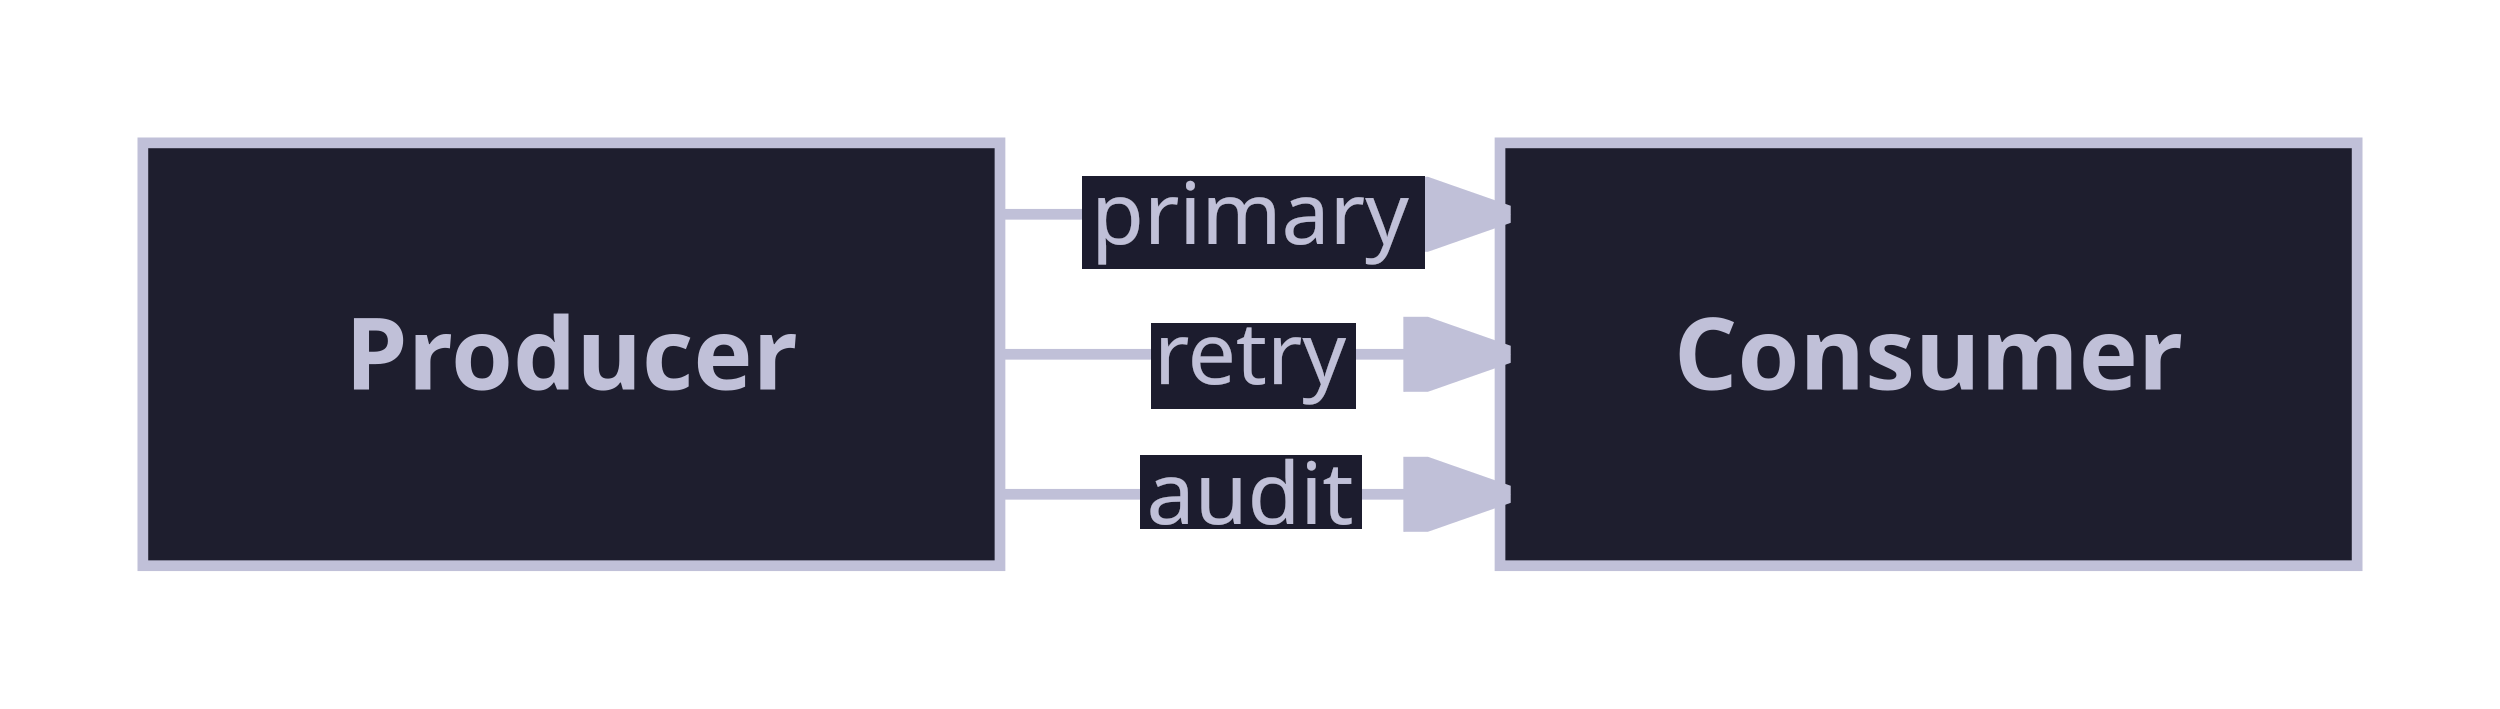
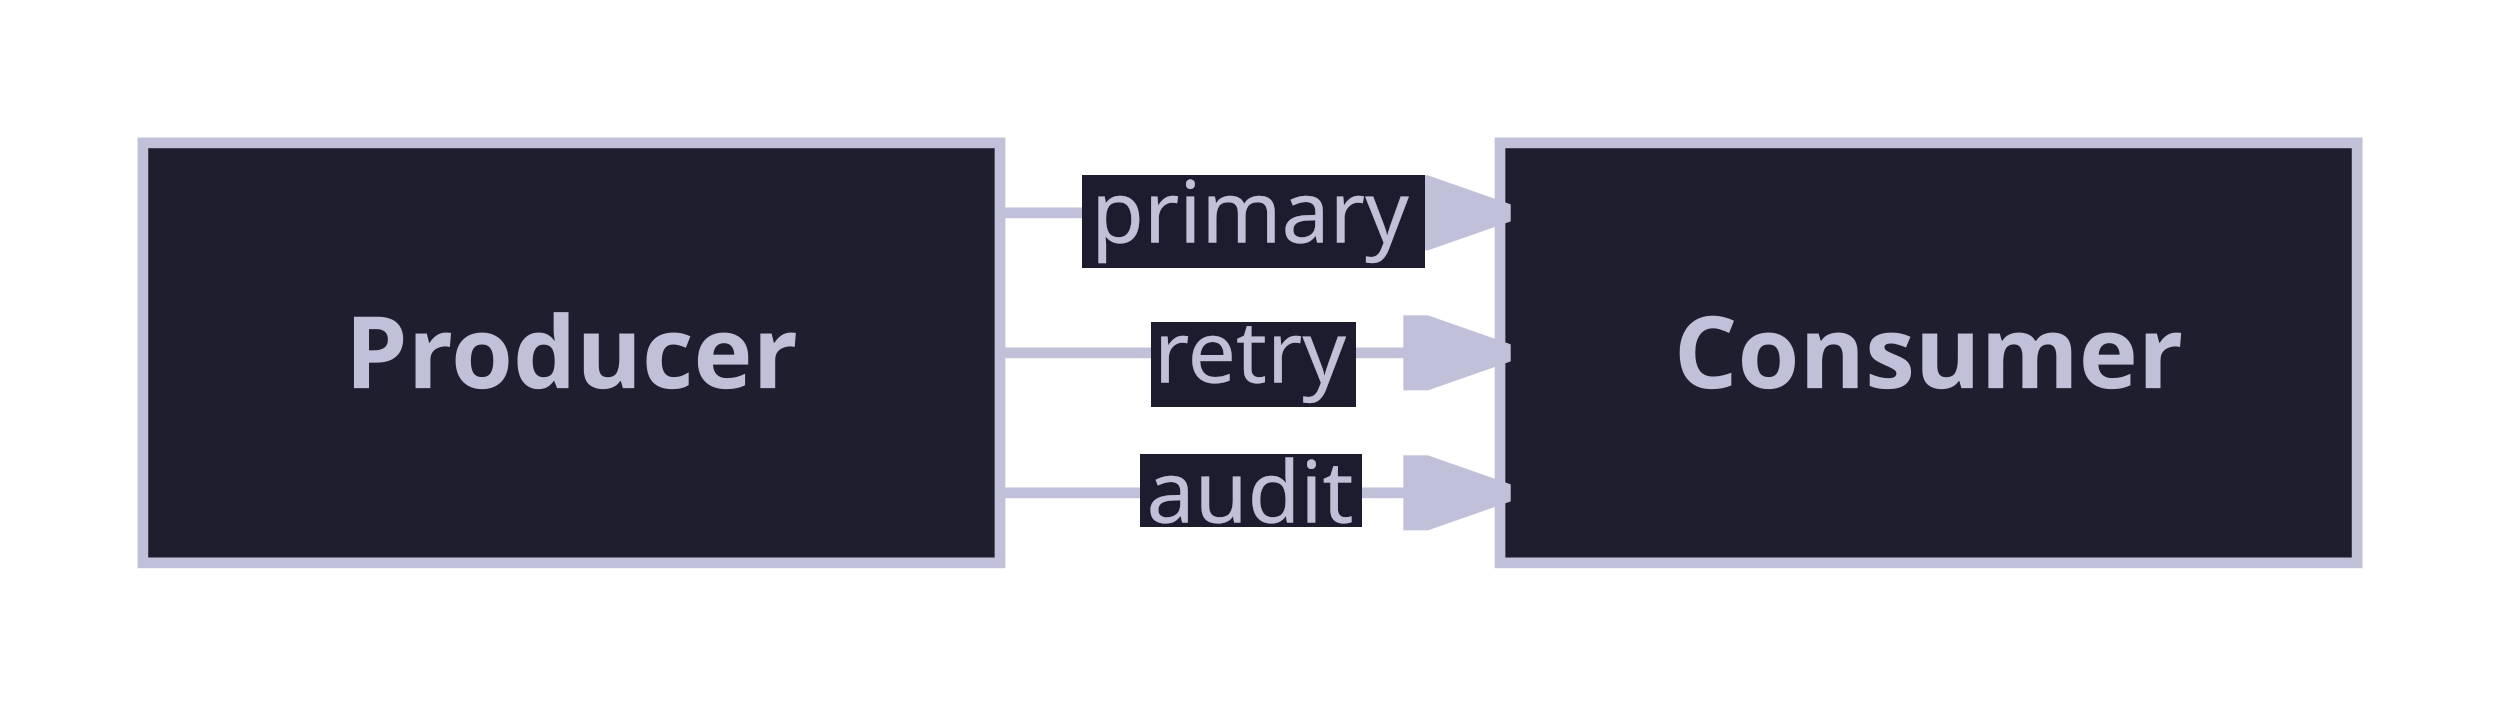
- <svg xmlns="http://www.w3.org/2000/svg" width="350.00" height="99.20" viewBox="0 0 350.00 99.20">
+ <svg xmlns="http://www.w3.org/2000/svg" width="350.00" height="98.80" viewBox="0 0 350.00 98.80">
  <defs>
    <marker id="line-end-open-chevron" markerWidth="10" markerHeight="7" refX="9" refY="3.5" orient="auto">
      <polyline points="0 0, 10 3.5, 0 7" fill="none" stroke="#C0C0D8" stroke-width="1.50" />
    </marker>
    <marker id="line-end-hollow-triangle" markerWidth="10" markerHeight="7" refX="9" refY="3.5" orient="auto">
      <polygon points="0 0, 10 3.5, 0 7" fill="#1E1E2E" stroke="#C0C0D8" stroke-width="1.50" />
    </marker>
    <marker id="line-end-filled-arrow" markerWidth="10" markerHeight="7" refX="9" refY="3.5" orient="auto">
      <polygon points="0 0, 10 3.5, 0 7" fill="#C0C0D8" stroke="#C0C0D8" stroke-width="1.50" />
    </marker>
    <marker id="line-end-hollow-triangle-crossbar" markerWidth="10" markerHeight="7" refX="9" refY="3.5" orient="auto">
      <polygon points="0 0, 10 3.5, 0 7" fill="#1E1E2E" stroke="#C0C0D8" stroke-width="1.50" />
      <line x1="7" y1="0" x2="7" y2="7" stroke="#C0C0D8" stroke-width="1.50" />
    </marker>
    <marker id="line-end-hollow-diamond" markerWidth="14" markerHeight="8" refX="13" refY="4" orient="auto">
      <polygon points="1 4, 7 0, 13 4, 7 8" fill="#1E1E2E" stroke="#C0C0D8" stroke-width="1.50" />
    </marker>
    <marker id="line-end-filled-diamond" markerWidth="14" markerHeight="8" refX="13" refY="4" orient="auto">
      <polygon points="1 4, 7 0, 13 4, 7 8" fill="#C0C0D8" stroke="#C0C0D8" stroke-width="1.50" />
    </marker>
    <marker id="line-end-circle" markerWidth="10" markerHeight="10" refX="9" refY="5" orient="auto">
      <circle cx="5" cy="5" r="4" fill="#1E1E2E" stroke="#C0C0D8" stroke-width="1.50" />
    </marker>
    <marker id="line-end-bar" markerWidth="4" markerHeight="12" refX="2" refY="6" orient="auto">
      <line x1="2" y1="0" x2="2" y2="12" stroke="#C0C0D8" stroke-width="1.50" />
    </marker>
    <filter id="label-bg" x="-0.05" y="-0.05" width="1.1" height="1.1">
      <feFlood flood-color="#1E1E2E" />
      <feComposite in="SourceGraphic" operator="over" />
    </filter>
  </defs>
-   <rect x="20.00" y="20.00" width="120.00" height="59.20" fill="#1E1E2E" stroke="#C0C0D8" stroke-width="1.50" />
-   <text x="80.00" y="49.60" font-family="Noto Sans, sans-serif" font-size="14.00" font-weight="bold" fill="#C0C0D8" text-anchor="middle" dominant-baseline="middle">Producer</text>
-   <rect x="210.00" y="20.00" width="120.00" height="59.20" fill="#1E1E2E" stroke="#C0C0D8" stroke-width="1.50" />
-   <text x="270.00" y="49.60" font-family="Noto Sans, sans-serif" font-size="14.00" font-weight="bold" fill="#C0C0D8" text-anchor="middle" dominant-baseline="middle">Consumer</text>
-   <path d="M 140.00 30.00 L 210.00 30.00" fill="none" stroke="#C0C0D8" stroke-width="1.50" marker-end="url(#line-end-filled-arrow)" />
-   <path d="M 140.00 49.60 L 210.00 49.60" fill="none" stroke="#C0C0D8" stroke-width="1.50" marker-end="url(#line-end-filled-arrow)" />
-   <path d="M 140.00 69.20 L 210.00 69.20" fill="none" stroke="#C0C0D8" stroke-width="1.50" marker-end="url(#line-end-filled-arrow)" />
-   <text x="175.00" y="30.00" font-family="Noto Sans, sans-serif" font-size="12.00" fill="#C0C0D8" text-anchor="middle" dominant-baseline="middle" filter="url(#label-bg)">primary</text>
-   <text x="175.00" y="49.60" font-family="Noto Sans, sans-serif" font-size="12.00" fill="#C0C0D8" text-anchor="middle" dominant-baseline="middle" filter="url(#label-bg)">retry</text>
-   <text x="175.00" y="69.20" font-family="Noto Sans, sans-serif" font-size="12.00" fill="#C0C0D8" text-anchor="middle" dominant-baseline="middle" filter="url(#label-bg)">audit</text>
+   <rect x="20.00" y="20.00" width="120.00" height="58.80" fill="#1E1E2E" stroke="#C0C0D8" stroke-width="1.50" />
+   <text x="80.00" y="49.40" font-family="Noto Sans, sans-serif" font-size="14.00" font-weight="bold" fill="#C0C0D8" text-anchor="middle" dominant-baseline="middle">Producer</text>
+   <rect x="210.00" y="20.00" width="120.00" height="58.80" fill="#1E1E2E" stroke="#C0C0D8" stroke-width="1.50" />
+   <text x="270.00" y="49.40" font-family="Noto Sans, sans-serif" font-size="14.00" font-weight="bold" fill="#C0C0D8" text-anchor="middle" dominant-baseline="middle">Consumer</text>
+   <path d="M 140.00 29.80 L 210.00 29.80" fill="none" stroke="#C0C0D8" stroke-width="1.50" marker-end="url(#line-end-filled-arrow)" />
+   <path d="M 140.00 49.40 L 210.00 49.40" fill="none" stroke="#C0C0D8" stroke-width="1.50" marker-end="url(#line-end-filled-arrow)" />
+   <path d="M 140.00 69.00 L 210.00 69.00" fill="none" stroke="#C0C0D8" stroke-width="1.50" marker-end="url(#line-end-filled-arrow)" />
+   <text x="175.00" y="29.80" font-family="Noto Sans, sans-serif" font-size="12.00" fill="#C0C0D8" text-anchor="middle" dominant-baseline="middle" filter="url(#label-bg)">primary</text>
+   <text x="175.00" y="49.40" font-family="Noto Sans, sans-serif" font-size="12.00" fill="#C0C0D8" text-anchor="middle" dominant-baseline="middle" filter="url(#label-bg)">retry</text>
+   <text x="175.00" y="69.00" font-family="Noto Sans, sans-serif" font-size="12.00" fill="#C0C0D8" text-anchor="middle" dominant-baseline="middle" filter="url(#label-bg)">audit</text>
</svg>
